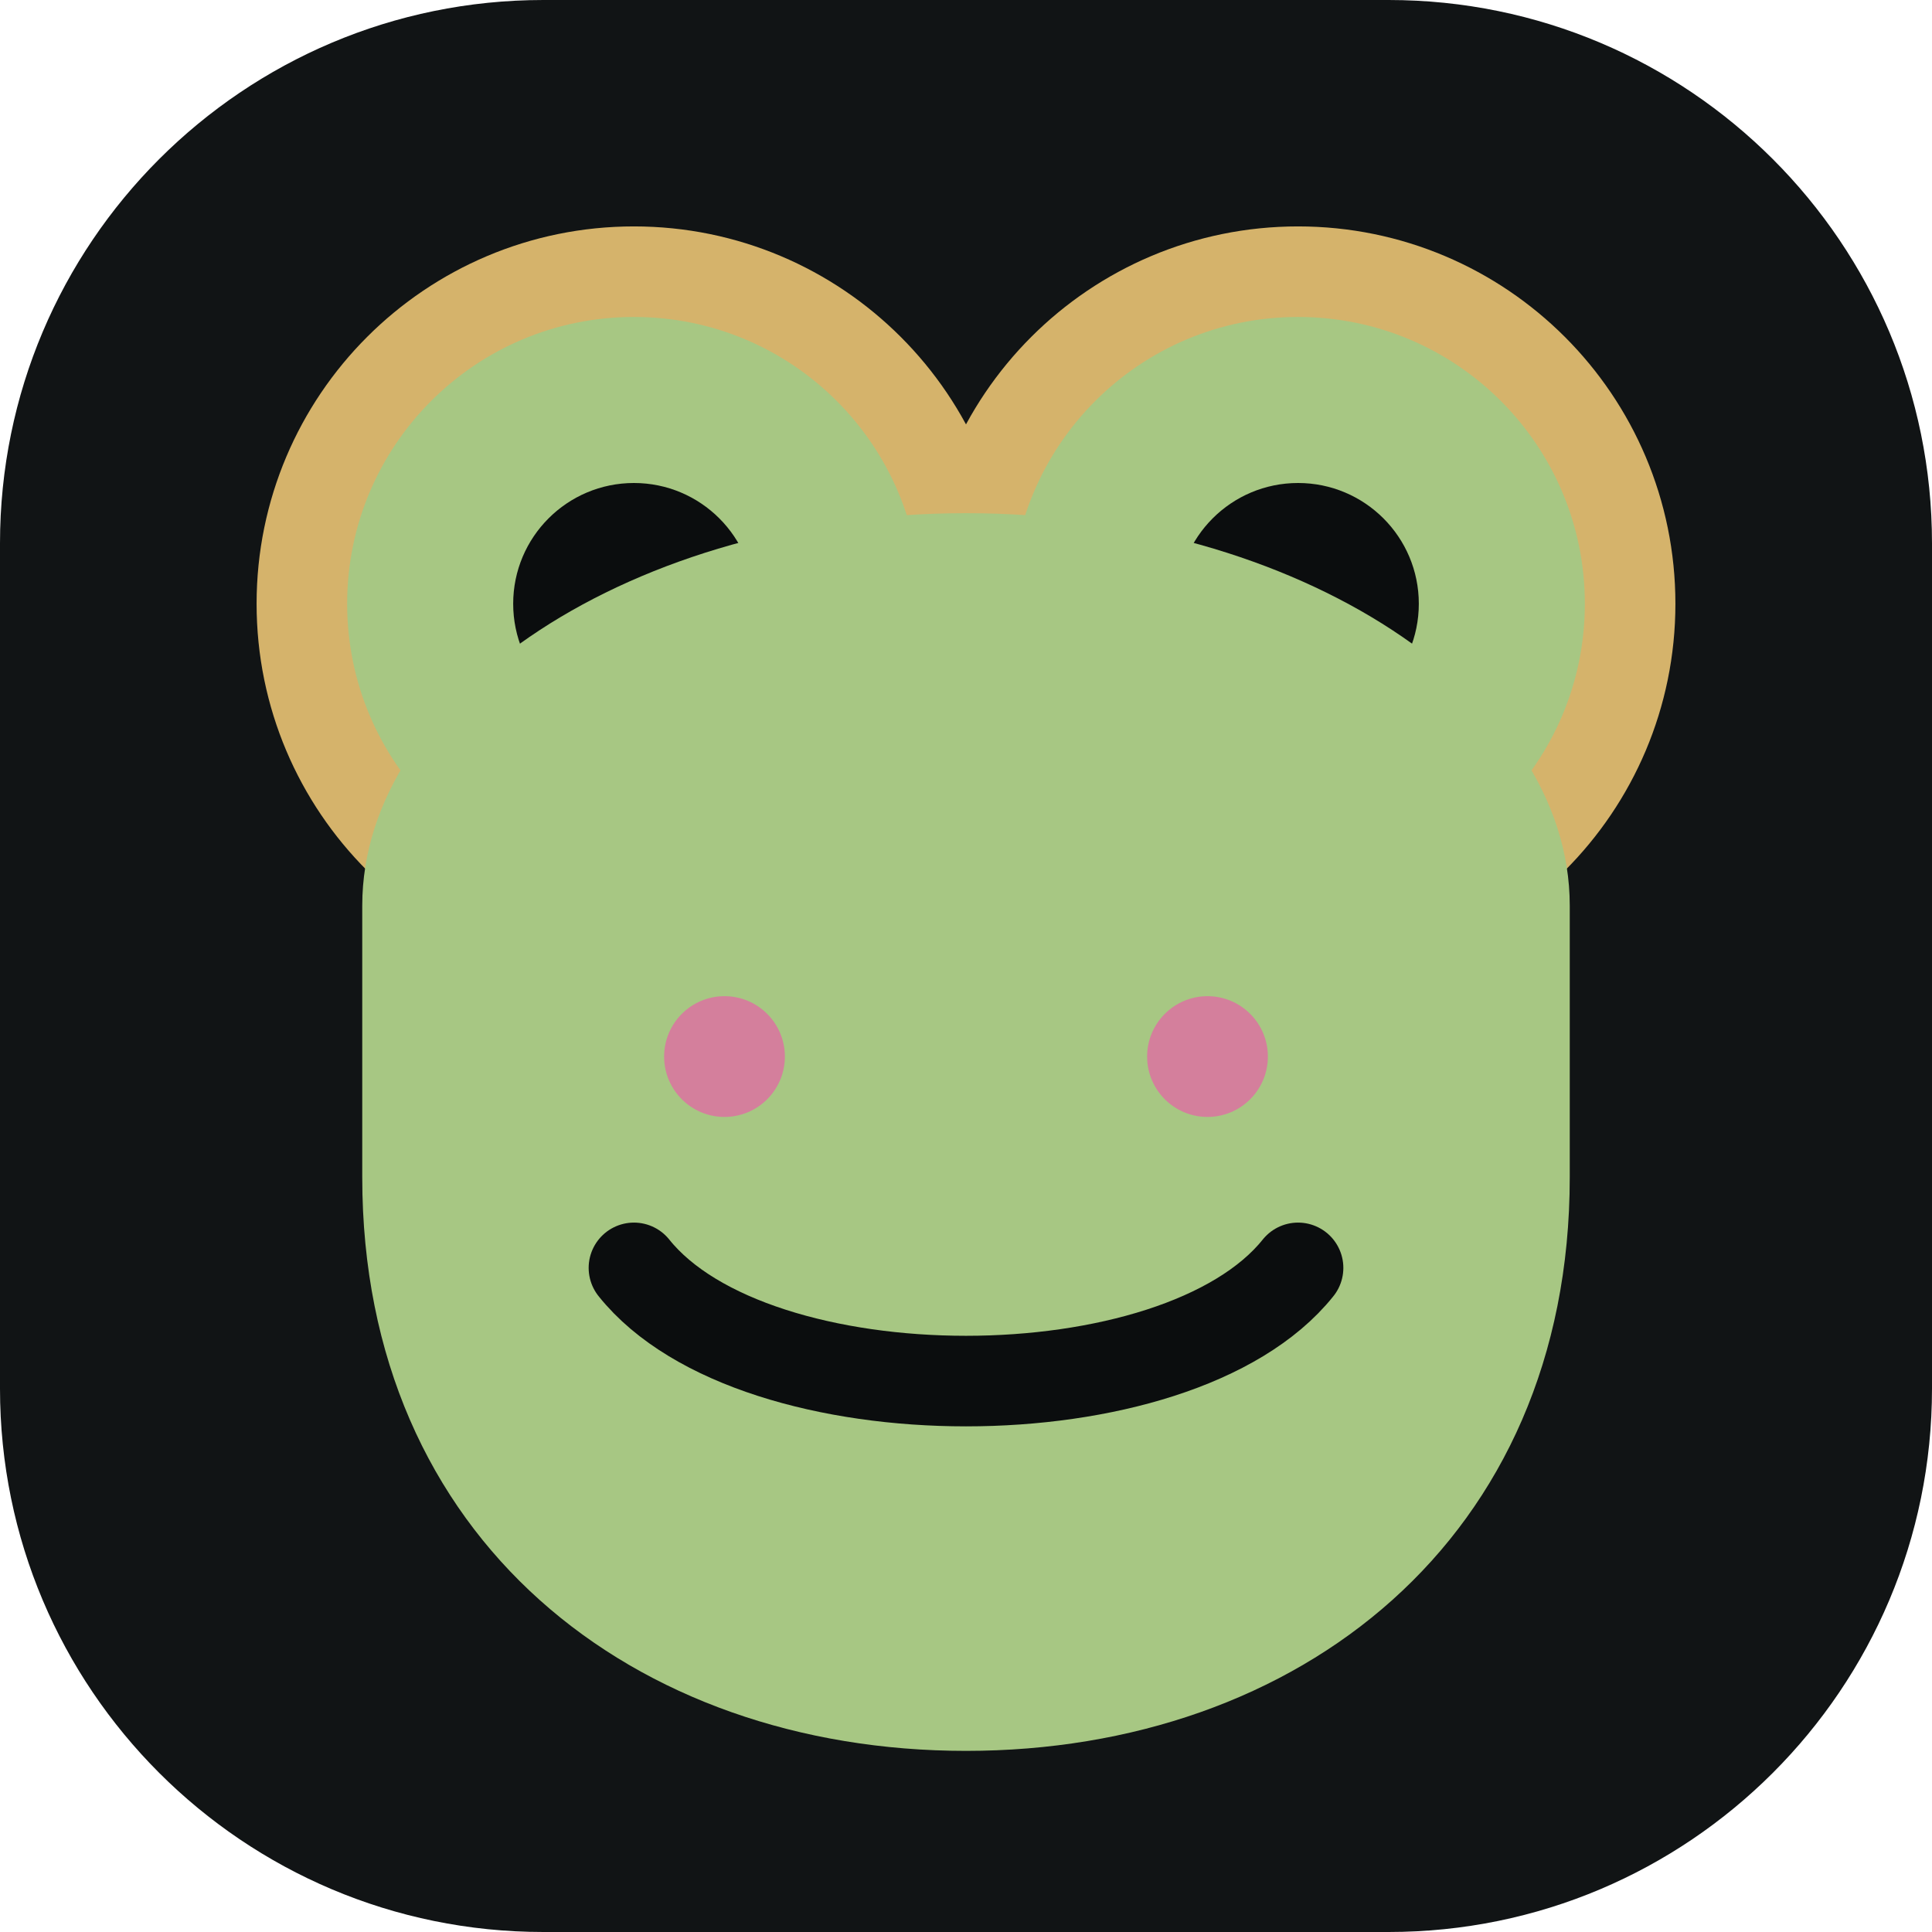
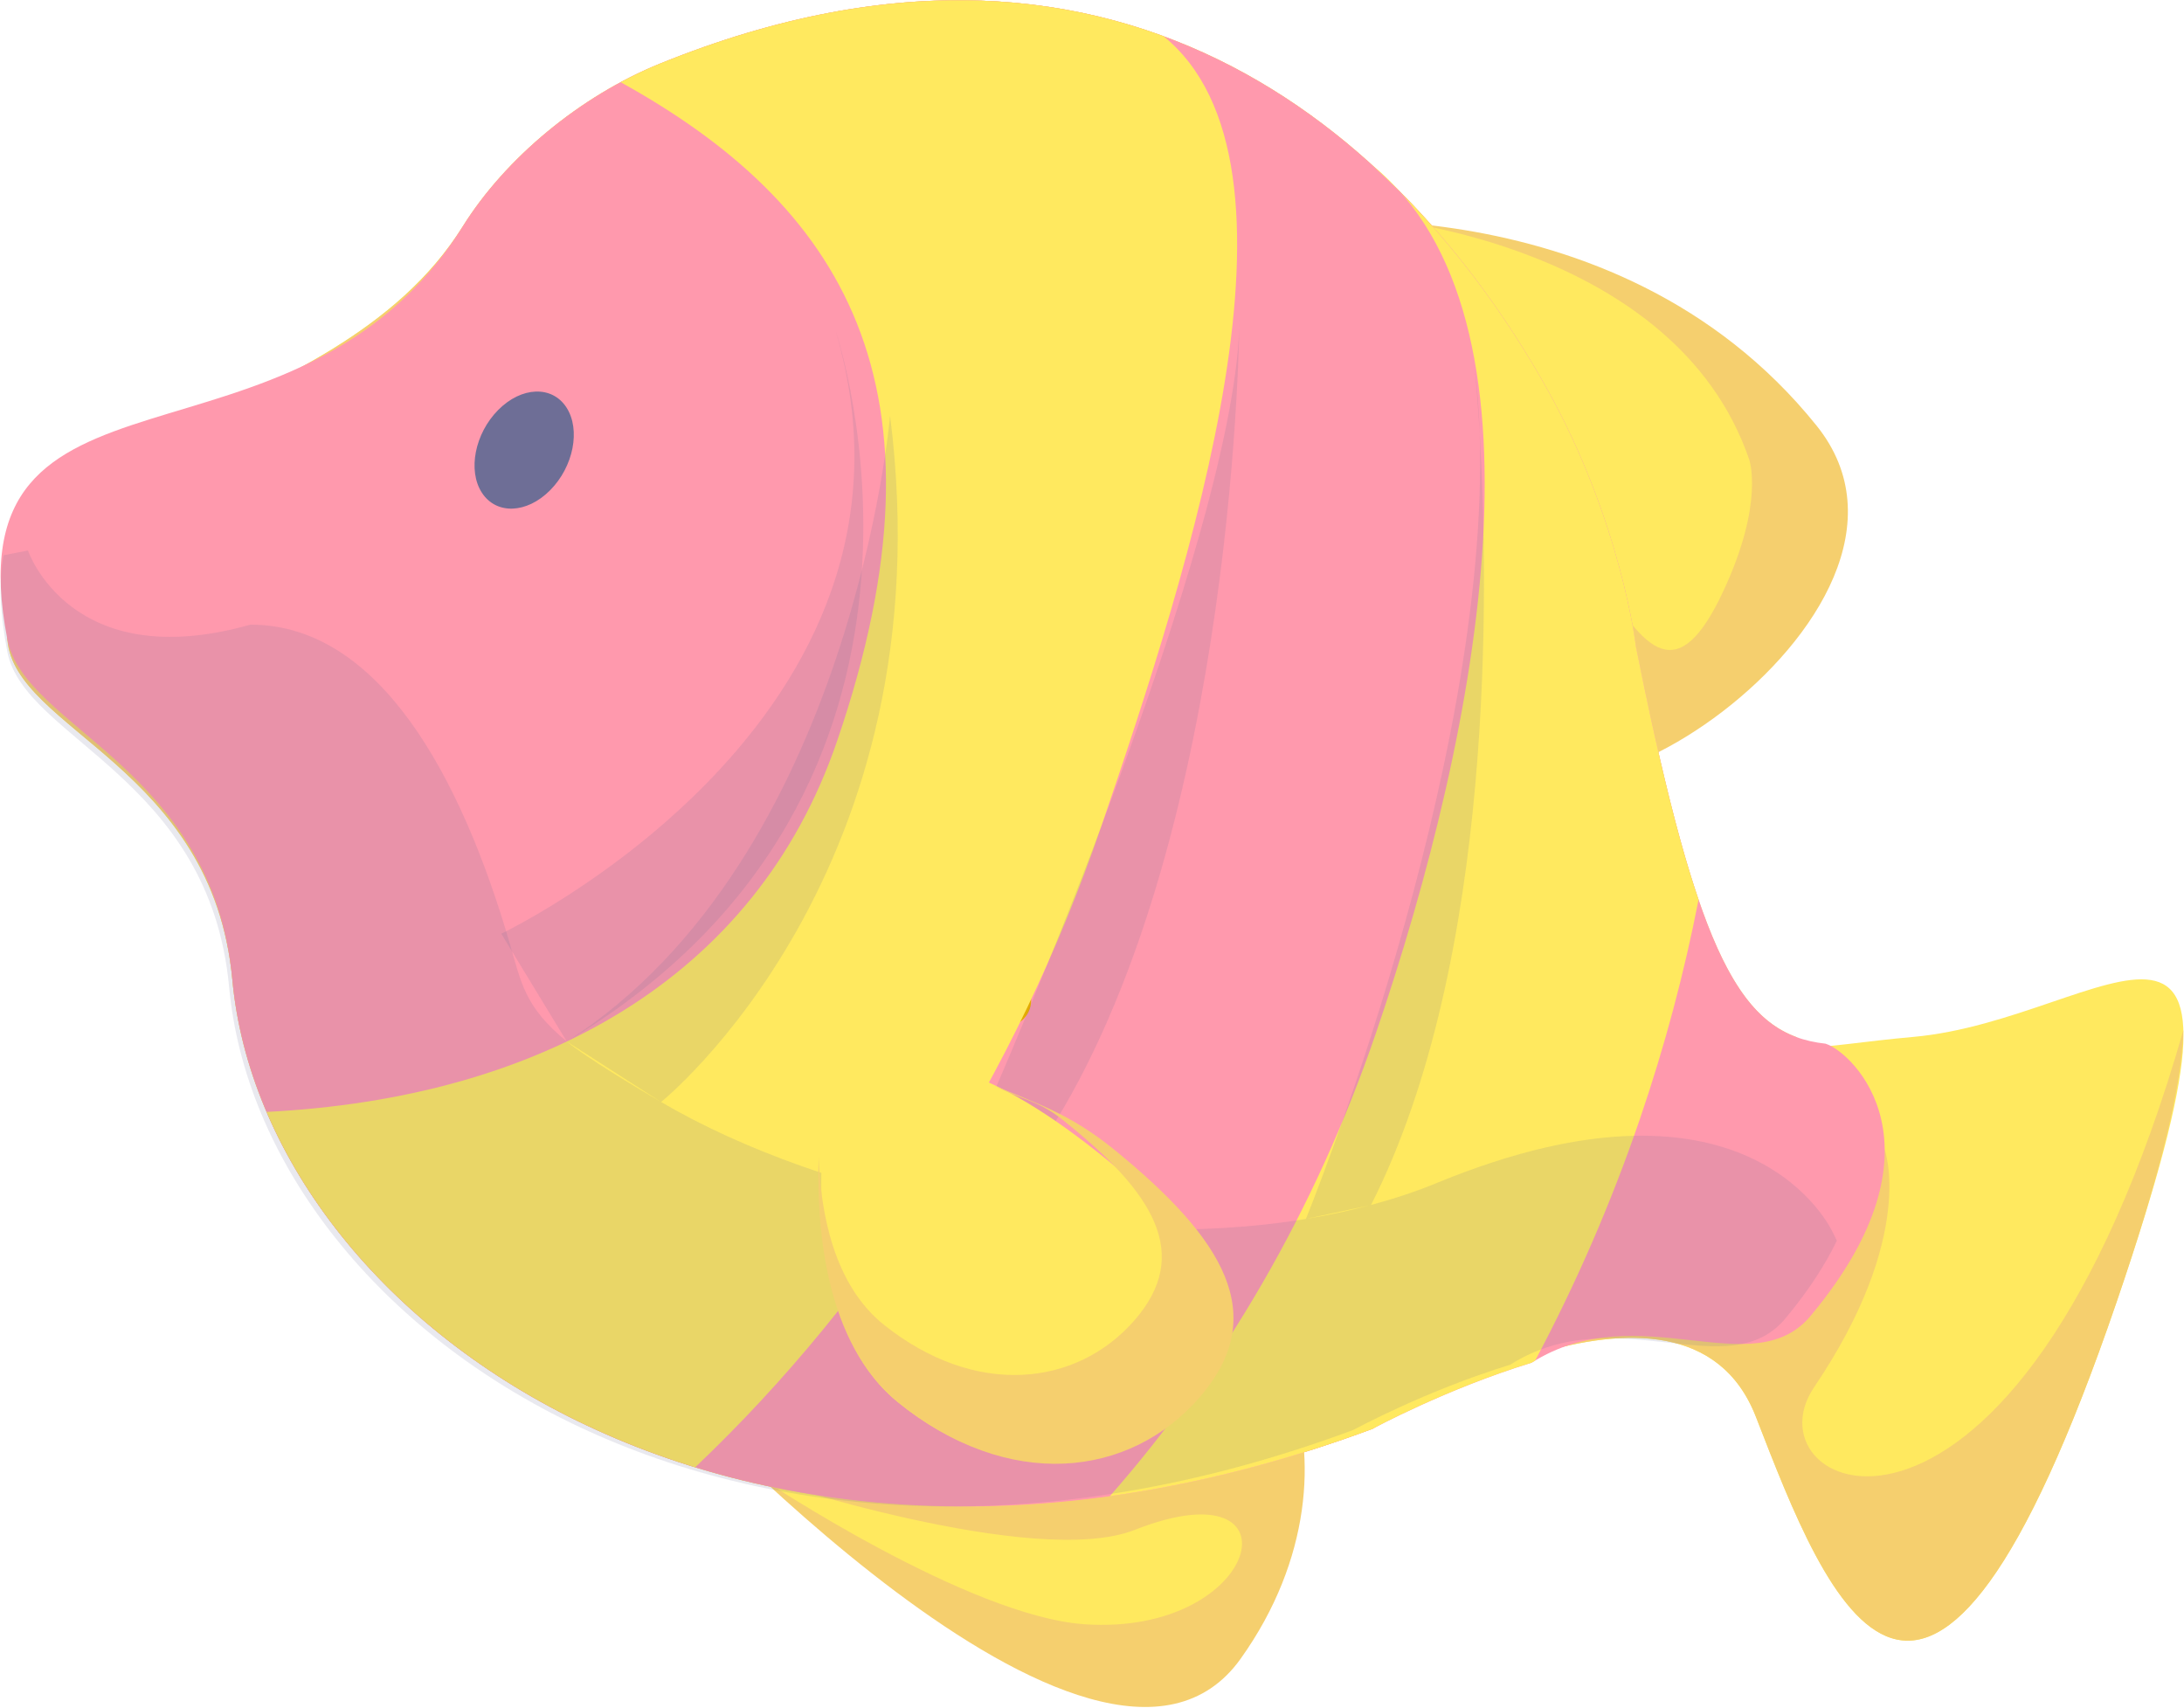
- <svg xmlns="http://www.w3.org/2000/svg" viewBox="0 0 64 64">
-   <rect width="64" height="64" rx="18" fill="#111415" />
-   <circle cx="21" cy="20" r="11" fill="#a7c783" stroke="#d5b36b" stroke-width="3" />
-   <circle cx="43" cy="20" r="11" fill="#a7c783" stroke="#d5b36b" stroke-width="3" />
-   <circle cx="21" cy="20" r="4" fill="#0b0d0e" />
-   <circle cx="43" cy="20" r="4" fill="#0b0d0e" />
-   <path d="M12 30c0-7 9-13 20-13s20 6 20 13v9c0 12-9 19-20 19s-20-7-20-19z" fill="#a7c783" />
-   <path d="M21 42c4 5 18 5 22 0" fill="none" stroke="#0b0d0e" stroke-width="3" stroke-linecap="round" />
-   <circle cx="24" cy="35" r="2" fill="#d47f9c" />
-   <circle cx="40" cy="35" r="2" fill="#d47f9c" />
+ <svg xmlns="http://www.w3.org/2000/svg" height="1200" node-id="1" sillyvg="true" template-height="1200" template-width="1535" version="1.1" viewBox="0 0 1535 1200" width="1535">
+   <defs node-id="25" />
+   <g node-id="27">
+     <path d="M 462.18 966.37 C 462.18 966.37 771.87 1305.85 871.95 1165.78 C 972.02 1025.69 883.57 870.46 817.12 934.69 C 750.68 998.90 691.45 1059.71 462.18 966.37 Z" fill="#f5cf6e" fill-rule="nonzero" group-id="1" id="Shape" node-id="9" stroke="none" target-height="435.392" target-width="509.845" target-x="462.176" target-y="870.455" />
+     <path d="M 535.07 1039.00 C 535.07 1039.00 727.14 1102.91 797.53 1075.19 C 916.92 1028.14 886.60 1149.98 762.33 1141.53 C 680.34 1135.95 535.07 1039.00 535.07 1039.00 Z" fill="#ffe95f" fill-rule="nonzero" group-id="1" id="Shape" node-id="10" stroke="none" target-height="121.84" target-width="381.842" target-x="535.075" target-y="1028.137" />
+     <path d="M 889.59 157.90 C 889.59 157.90 1133.52 120.98 1276.77 299.15 C 1384.26 432.89 1062.68 632.28 1066.77 506.75 C 1070.29 399.28 1197.42 205.16 889.59 157.90 Z" fill="#f5cf6e" fill-rule="nonzero" group-id="1" id="Shape" node-id="11" stroke="none" target-height="511.3" target-width="494.662" target-x="889.593" target-y="120.976" />
+     <path d="M 968.08 153.60 C 968.08 153.60 1177.28 171.13 1229.34 322.76 C 1229.34 322.76 1240.44 352.95 1211.16 415.56 C 1148.38 549.81 1117.60 328.01 968.08 153.60 Z" fill="#ffe95f" fill-rule="nonzero" group-id="1" id="Shape" node-id="12" stroke="none" target-height="396.211" target-width="272.361" target-x="968.08" target-y="153.597" />
+     <path d="M 1087.75 274.11 C 995.60 108.60 796.53 -90.06 463.97 44.68 C 407.56 67.54 355.17 111.30 325.35 158.98 C 232.46 307.46 -7.23 291.78 5.21 449.53 C 10.22 513.01 149.42 538.80 163.31 688.61 C 185.69 930.03 521.26 1169.10 964.68 1004.16 C 964.68 1004.16 1183.75 866.06 1234.15 995.81 C 1284.52 1125.52 1353.31 1307.53 1487.59 915.14 C 1605.02 572.09 1481.95 716.62 1344.51 728.75 C 1207.05 740.92 1214.31 776.75 1149.82 454.57 C 1149.84 454.59 1139.57 367.20 1087.75 274.11 Z" fill="#ffe95f" fill-rule="nonzero" group-id="1" id="Shape" node-id="13" stroke="none" target-height="1397.591" target-width="1612.249" target-x="-7.233" target-y="-90.058" />
+     <path d="M 1534.56 723.98 C 1416.21 1136.17 1224.54 1049.51 1274.99 974.98 C 1347.07 868.48 1324.61 807.91 1324.61 807.91 C 1281.14 774.99 1266.88 751.56 1262.71 728.88 C 1216.59 712.00 1188.74 648.83 1149.86 454.58 C 1149.86 454.58 1139.59 367.19 1087.77 274.10 C 995.62 108.60 796.53 -90.06 463.97 44.68 C 407.56 67.55 355.17 111.30 325.35 158.99 C 232.46 307.46 -7.23 291.78 5.22 449.54 C 10.22 513.02 149.42 538.81 163.32 688.61 C 185.70 930.04 521.27 1169.10 964.69 1004.16 C 964.69 1004.16 1183.76 866.06 1234.16 995.81 C 1284.53 1125.52 1353.32 1307.53 1487.60 915.14 C 1519.28 822.61 1533.43 762.40 1534.56 723.98 Z" fill="#f5cf6e" fill-rule="nonzero" group-id="1" id="Shape" node-id="14" stroke="none" target-height="1397.598" target-width="1541.79" target-x="-7.233" target-y="-90.064" />
+     <path d="M 1149.84 454.59 C 1149.84 454.59 1139.57 367.20 1087.75 274.11 C 995.60 108.60 796.53 -90.06 463.97 44.68 C 407.56 67.54 355.17 111.29 325.35 158.99 C 206.95 348.24 -36.66 234.70 5.21 449.53 C 17.37 511.94 149.42 538.81 163.32 688.61 C 185.70 930.03 521.27 1169.10 964.69 1004.16 C 964.69 1004.16 1016.27 976.14 1076.48 957.70 C 1152.14 909.83 1232.76 974.64 1273.42 923.75 C 1370.82 806.31 1303.00 739.92 1283.11 733.50 C 1224.13 727.08 1194.14 675.92 1149.84 454.59 Z" fill="#ff99ad" fill-rule="nonzero" group-id="1" id="Shape" node-id="15" stroke="none" target-height="1259.159" target-width="1407.477" target-x="-36.659" target-y="-90.058" />
+     <path d="M 386.64 344.55 C 370.24 361.08 348.76 361.85 338.68 346.26 C 328.60 330.69 333.74 304.65 350.17 288.10 C 366.59 271.57 388.06 270.79 398.14 286.39 C 408.22 301.97 403.08 328.01 386.64 344.55 Z" fill="#6e6e96" fill-rule="nonzero" group-id="1" id="Shape" node-id="16" stroke="none" target-height="91.058" target-width="79.618" target-x="328.604" target-y="270.788" />
+     <path d="M 723.74 709.12 C 720.24 719.37 708.40 724.76 697.29 721.15 C 686.18 717.56 680.03 706.33 683.54 696.08 C 687.04 685.85 698.89 680.45 710.00 684.06 C 721.09 687.65 727.26 698.89 723.74 709.12 Z" fill="#e3aa00" fill-rule="nonzero" group-id="1" id="Shape" node-id="17" stroke="none" target-height="44.312" target-width="47.228" target-x="680.027" target-y="680.45" />
+     <path d="M 621.52 696.60 C 617.21 709.20 602.63 715.83 588.97 711.39 C 575.29 706.98 567.71 693.15 572.03 680.56 C 576.34 667.96 590.93 661.33 604.59 665.76 C 618.26 670.17 625.83 684.00 621.52 696.60 Z" fill="#e3aa00" fill-rule="nonzero" group-id="1" id="Shape" node-id="18" stroke="none" target-height="54.503" target-width="58.12" target-x="567.709" target-y="661.326" />
+     <path d="M 463.96 44.68 C 454.58 48.48 445.33 52.92 436.24 57.79 C 590.09 142.82 674.27 269.81 588.30 520.95 C 530.94 688.54 378.03 771.83 187.39 781.45 C 233.55 889.41 340.66 985.77 488.62 1031.19 C 615.25 910.91 713.95 756.23 773.90 581.12 C 837.25 396.02 928.05 115.09 817.79 25.46 C 722.59 -9.60 605.34 -12.60 463.96 44.68 Z M 1193.81 632.26 C 1179.65 590.91 1165.64 533.65 1149.83 454.59 C 1149.83 454.59 1139.57 367.20 1087.74 274.11 C 1058.13 220.91 1017.42 164.30 964.83 116.41 C 1094.71 221.97 1040.83 510.55 967.03 726.16 C 924.19 851.34 859.15 961.51 780.05 1051.49 C 838.94 1043.31 900.70 1027.95 964.69 1004.17 C 964.69 1004.17 1016.27 976.15 1076.48 957.70 C 1077.31 957.16 1078.14 956.74 1078.96 956.23 C 1107.66 902.28 1132.37 845.49 1152.62 786.32 C 1170.05 735.35 1183.75 683.86 1193.81 632.26 Z" fill="#ffe95f" fill-rule="nonzero" group-id="1" id="Shape" node-id="19" stroke="none" target-height="1064.095" target-width="1006.419" target-x="187.388" target-y="-12.602" />
+     <g node-id="28">
+       <path d="M 1288.16 866.12 C 1288.16 866.12 1231.66 740.05 1009.98 831.33 C 995.23 837.41 979.70 842.52 963.63 846.84 C 1050.72 674.88 1046.34 413.42 1040.01 304.92 C 1047.23 540.31 917.83 856.65 917.81 856.68 C 766.71 881.38 580.66 842.38 464.64 774.49 C 464.68 774.45 666.11 612.47 625.58 292.11 C 625.58 292.11 599.07 603.20 398.38 731.96 C 368.33 707.34 366.26 690.20 357.93 661.81 C 323.90 545.77 266.64 438.99 176.00 438.99 C 49.30 474.89 19.67 386.89 19.67 386.89 C 13.80 387.99 8.15 389.09 2.53 390.20 C -0.79 408.22 -0.25 430.34 5.15 458.05 C 17.13 519.59 147.33 546.08 161.04 693.79 C 183.11 931.83 513.99 1167.57 951.21 1004.93 C 951.21 1004.93 1002.07 977.30 1061.45 959.11 C 1136.05 911.90 1215.55 975.80 1255.64 925.64 C 1271.67 906.30 1283.07 888.42 1291.01 871.94 C 1289.27 868.19 1288.16 866.12 1288.16 866.12 Z M 398.37 731.97 L 464.60 774.48 C 447.12 764.24 412.31 743.38 398.37 731.97 Z M 917.82 856.67 L 962.57 847.10 C 948.06 850.95 933.14 854.17 917.82 856.67 Z M 871.16 222.71 C 871.16 374.99 695.89 773.74 695.89 773.74 L 741.04 789.55 C 869.75 580.60 871.16 222.71 871.16 222.71 Z M 1039.99 304.92 C 1039.50 288.54 1038.29 272.59 1036.39 257.14 C 1036.95 262.83 1038.52 279.76 1039.99 304.92 Z M 1036.40 257.15 C 1036.26 255.75 1036.18 255.01 1036.18 255.01 C 1036.26 255.70 1036.30 256.45 1036.40 257.15 Z" fill="#6e6e96" fill-opacity="0.15" fill-rule="nonzero" group-id="1,2" id="Shape" node-id="20" stroke="none" target-height="944.854" target-width="1291.806" target-x="-0.792" target-y="222.714" />
+     </g>
+     <path d="M 835.57 981.72 C 788.24 1036.85 705.76 1046.10 630.99 985.35 C 556.22 924.57 581.26 775.00 581.26 775.00 C 628.58 719.86 702.47 753.65 777.24 814.43 C 852.03 875.22 882.89 926.58 835.57 981.72 Z" fill="#ffe95f" fill-rule="nonzero" group-id="1" id="Shape" node-id="21" stroke="none" target-height="326.242" target-width="326.671" target-x="556.223" target-y="719.856" />
+     <path d="M 782.92 807.80 C 751.90 782.59 727.65 775.10 698.61 762.91 C 716.54 772.67 728.46 772.32 747.05 787.14 C 811.34 838.35 837.85 881.64 797.19 928.09 C 756.50 974.54 685.61 982.34 621.35 931.14 C 586.20 903.12 576.72 852.73 575.35 812.80 C 573.77 863.75 580.33 944.15 631.00 985.34 C 708.68 1048.46 794.34 1038.86 843.52 981.58 C 892.67 924.30 860.61 870.95 782.92 807.80 Z" fill="#f5cf6e" fill-rule="nonzero" group-id="1" id="Shape" node-id="22" stroke="none" target-height="285.553" target-width="318.895" target-x="573.773" target-y="762.912" />
+     <g node-id="29">
+       <path d="M 352.29 656.18 C 352.29 656.18 667.58 506.34 587.45 232.98 C 587.45 232.98 696.04 554.22 398.36 731.97 L 352.29 656.18 Z" fill="#6e6e96" fill-opacity="0.15" fill-rule="nonzero" group-id="1,3" id="Shape" node-id="23" stroke="none" target-height="498.987" target-width="343.752" target-x="352.291" target-y="232.983" />
+     </g>
+   </g>
</svg>
